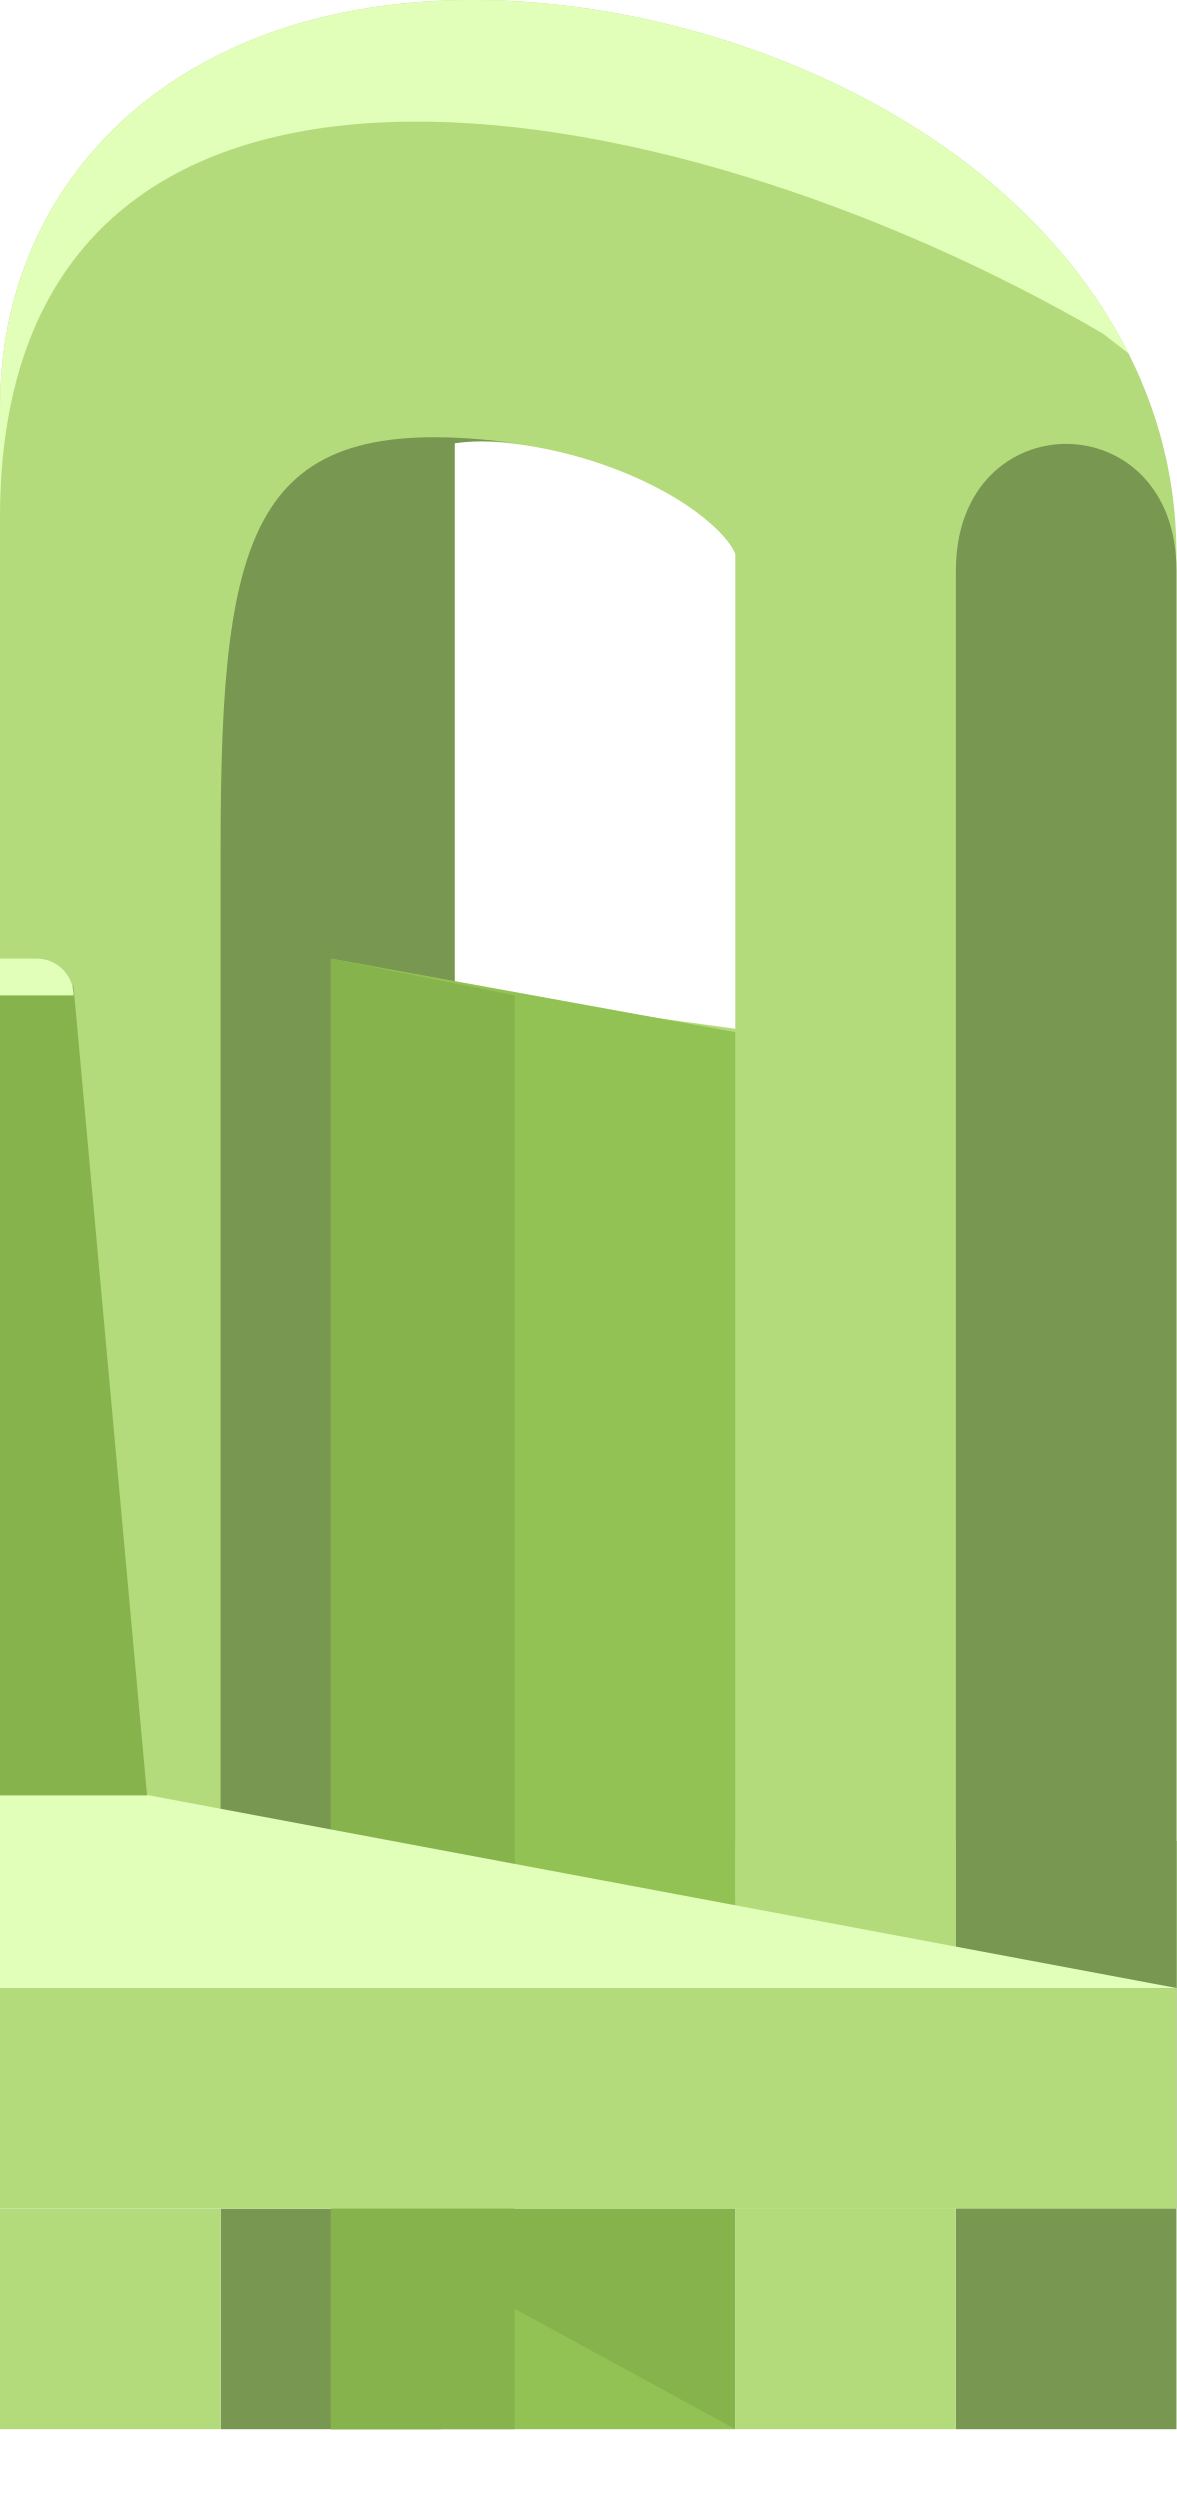
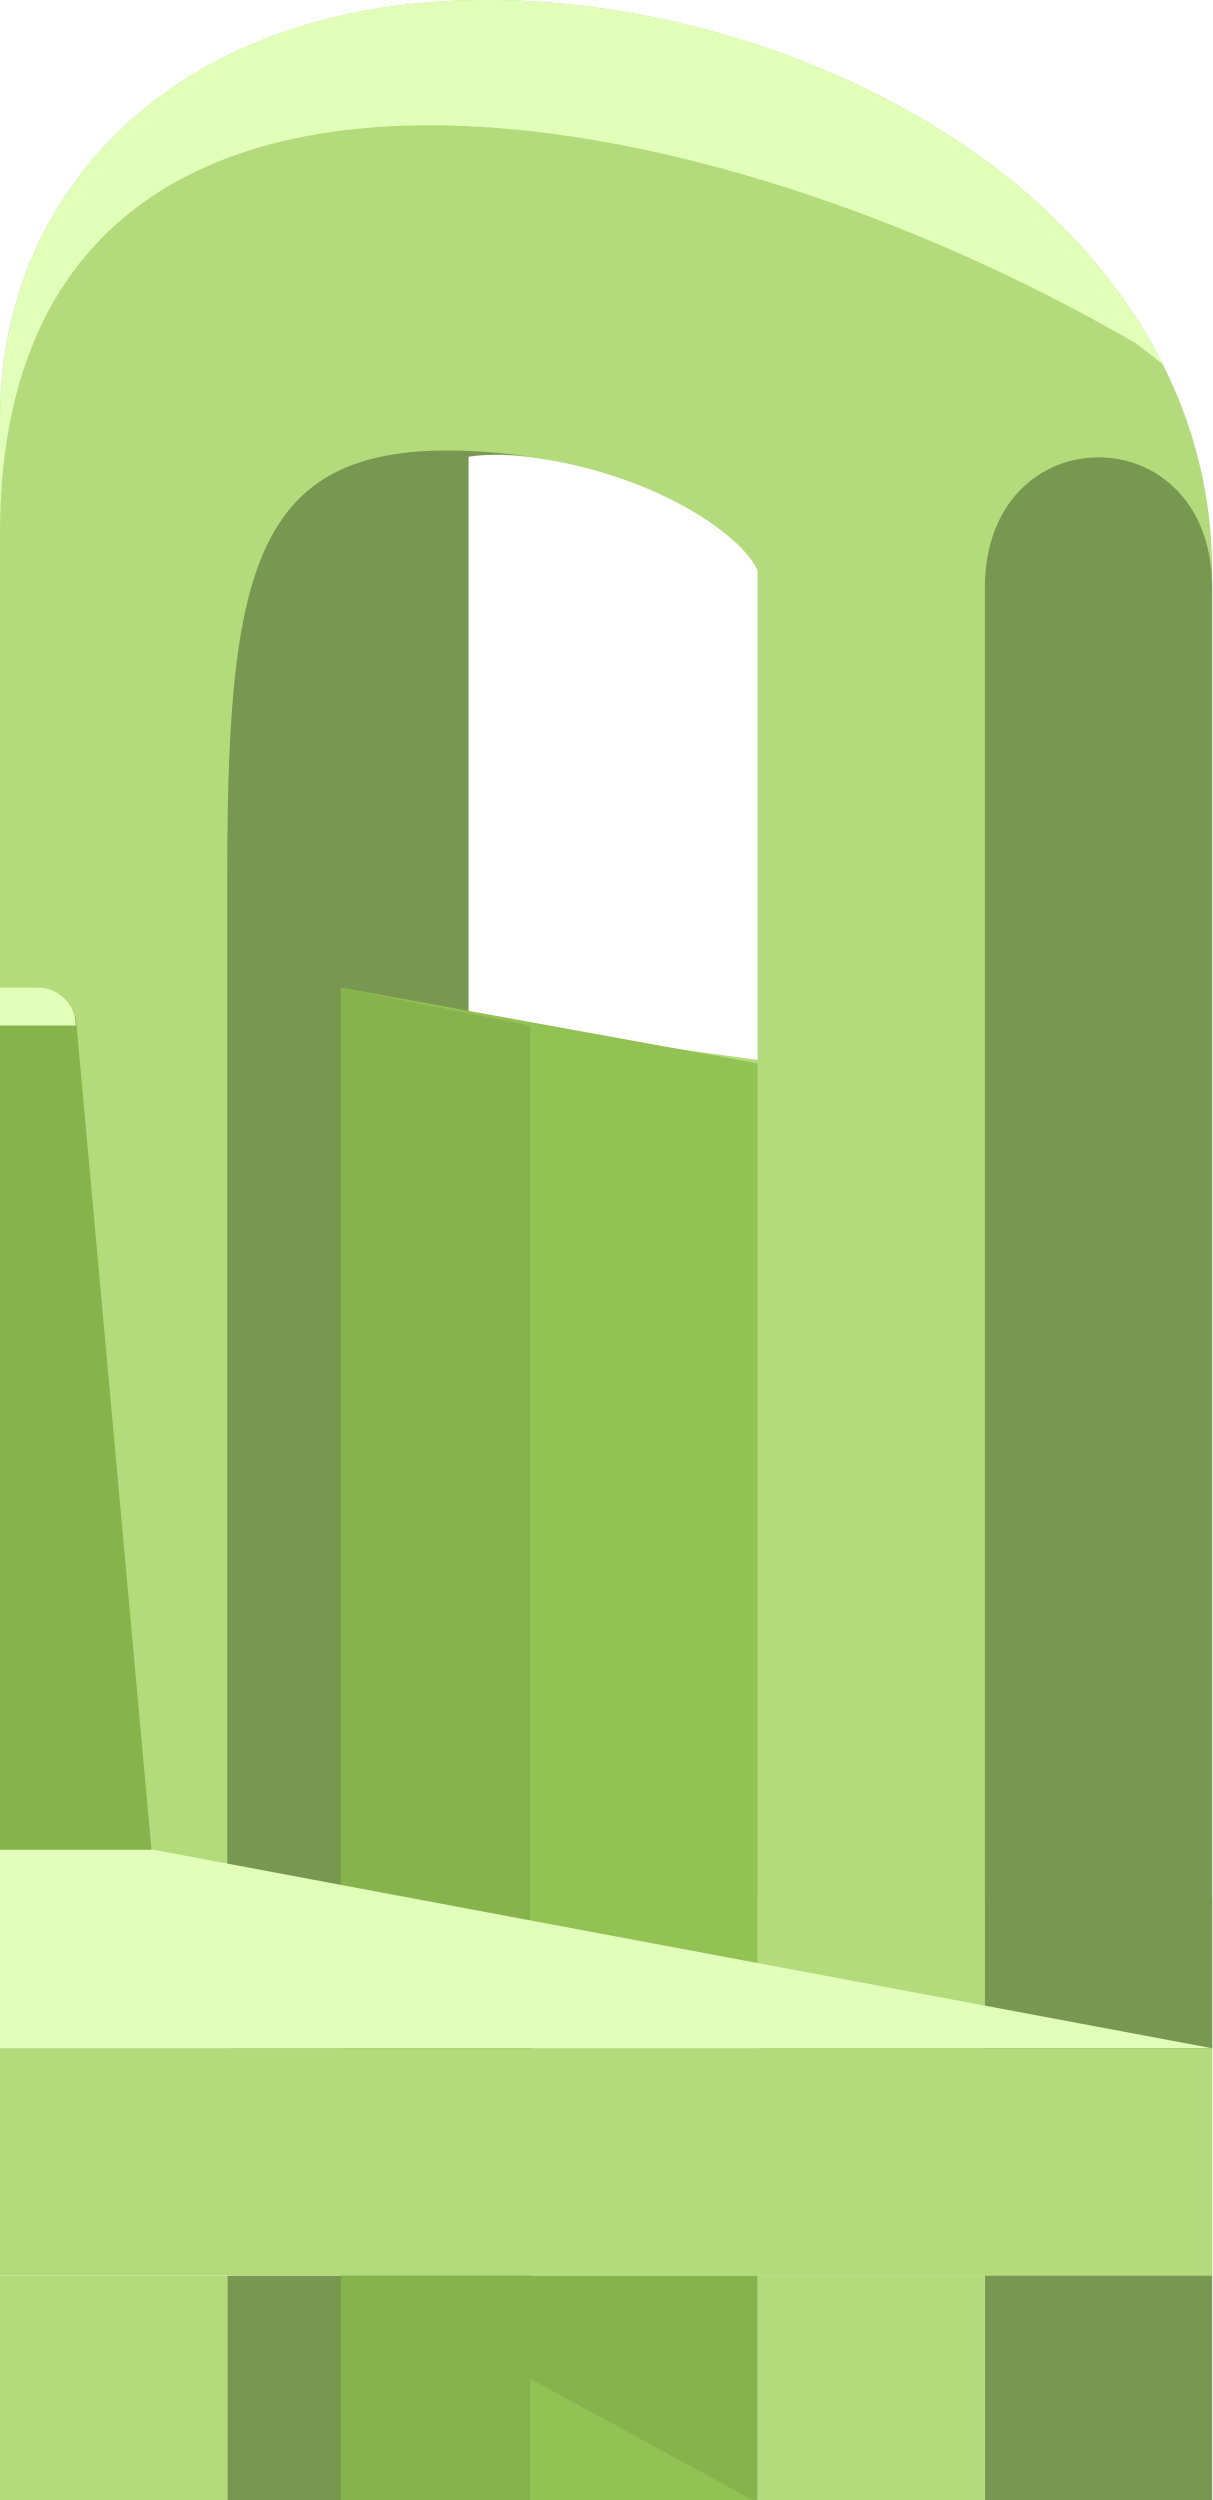
- <svg xmlns="http://www.w3.org/2000/svg" preserveAspectRatio="none" viewBox="0 0 16 34" fill="none">
+ <svg xmlns="http://www.w3.org/2000/svg" preserveAspectRatio="none" viewBox="0 0 16 33" fill="none">
  <path fill-rule="evenodd" clip-rule="evenodd" d="M8.588 0.22C6.997 -0.099 5.108 -0.132 3.448 0.532C2.586 0.877 1.697 1.45 1.023 2.354C0.331 3.284 0 4.387 0 5.536V27.037H16V7.536C16 5.202 14.689 3.453 13.312 2.35C11.933 1.248 10.217 0.546 8.588 0.22ZM6 6.028C6.312 5.985 6.793 5.98 7.412 6.103C8.282 6.278 9.067 6.638 9.563 7.035C9.801 7.225 9.918 7.38 9.968 7.467C9.99 7.505 9.997 7.528 9.999 7.534L10 7.536V13.991L6 13.445V6.028Z" fill="#B3DB7C" />
  <path d="M7.002 6.026C3.447 5.564 3 7.076 3 11.537V27.038H4.819V13.256L6.185 13.451V6.037H6.186V6.029C6.385 5.999 6.66 5.987 7.002 6.026Z" fill="#789750" />
  <path d="M13 7.758V27.037H16V7.758C16 5.463 13 5.463 13 7.758Z" fill="#789750" />
  <path d="M8.588 0.22C6.997 -0.099 5.108 -0.132 3.448 0.532C2.586 0.877 1.697 1.45 1.023 2.354C0.331 3.284 0 4.387 0 5.536V7.032C0.004 -0.462 9.001 1.038 15 4.537L15.35 4.808C14.838 3.792 14.085 2.969 13.312 2.35C11.933 1.248 10.217 0.546 8.588 0.22Z" fill="#E1FFB8" />
  <rect width="3" height="3" transform="matrix(-1 0 0 1 6 30.0371)" fill="#789750" />
  <rect width="5.5" height="3" transform="matrix(-1 0 0 1 10 30.0371)" fill="#93C254" />
  <rect width="3" height="3" transform="matrix(-1 0 0 1 3 30.0371)" fill="#B3DB7C" />
  <path d="M4.5 30.037L10 33.037V30.037H4.5Z" fill="#87B34D" />
  <path d="M10 27.037V14.037L4.5 13.037V27.037H10Z" fill="#93C254" />
  <path d="M7 13.537L4.5 13.037V33.037H7V13.537Z" fill="#87B34D" />
  <rect width="3" height="3" transform="matrix(-1 0 0 1 16 30.0371)" fill="#789750" />
  <rect width="3" height="3" transform="matrix(-1 0 0 1 13 30.0371)" fill="#B3DB7C" />
  <rect width="3" height="5" transform="matrix(-1 0 0 1 16 25.0371)" fill="#789750" />
  <rect width="3" height="5" transform="matrix(-1 0 0 1 13 25.0371)" fill="#B3DB7C" />
  <path d="M0 24.037V27.037H16L0 24.037Z" fill="#E1FFB8" />
  <path d="M0 13.417V24.417H2L1 13.417H0Z" fill="#87B34D" />
  <path d="M0 13.537H1C1 13.261 0.776 13.037 0.5 13.037H0V13.537Z" fill="#E1FFB8" />
  <path d="M0 30.037H16V27.037H0V30.037Z" fill="#B3DB7C" />
</svg>
